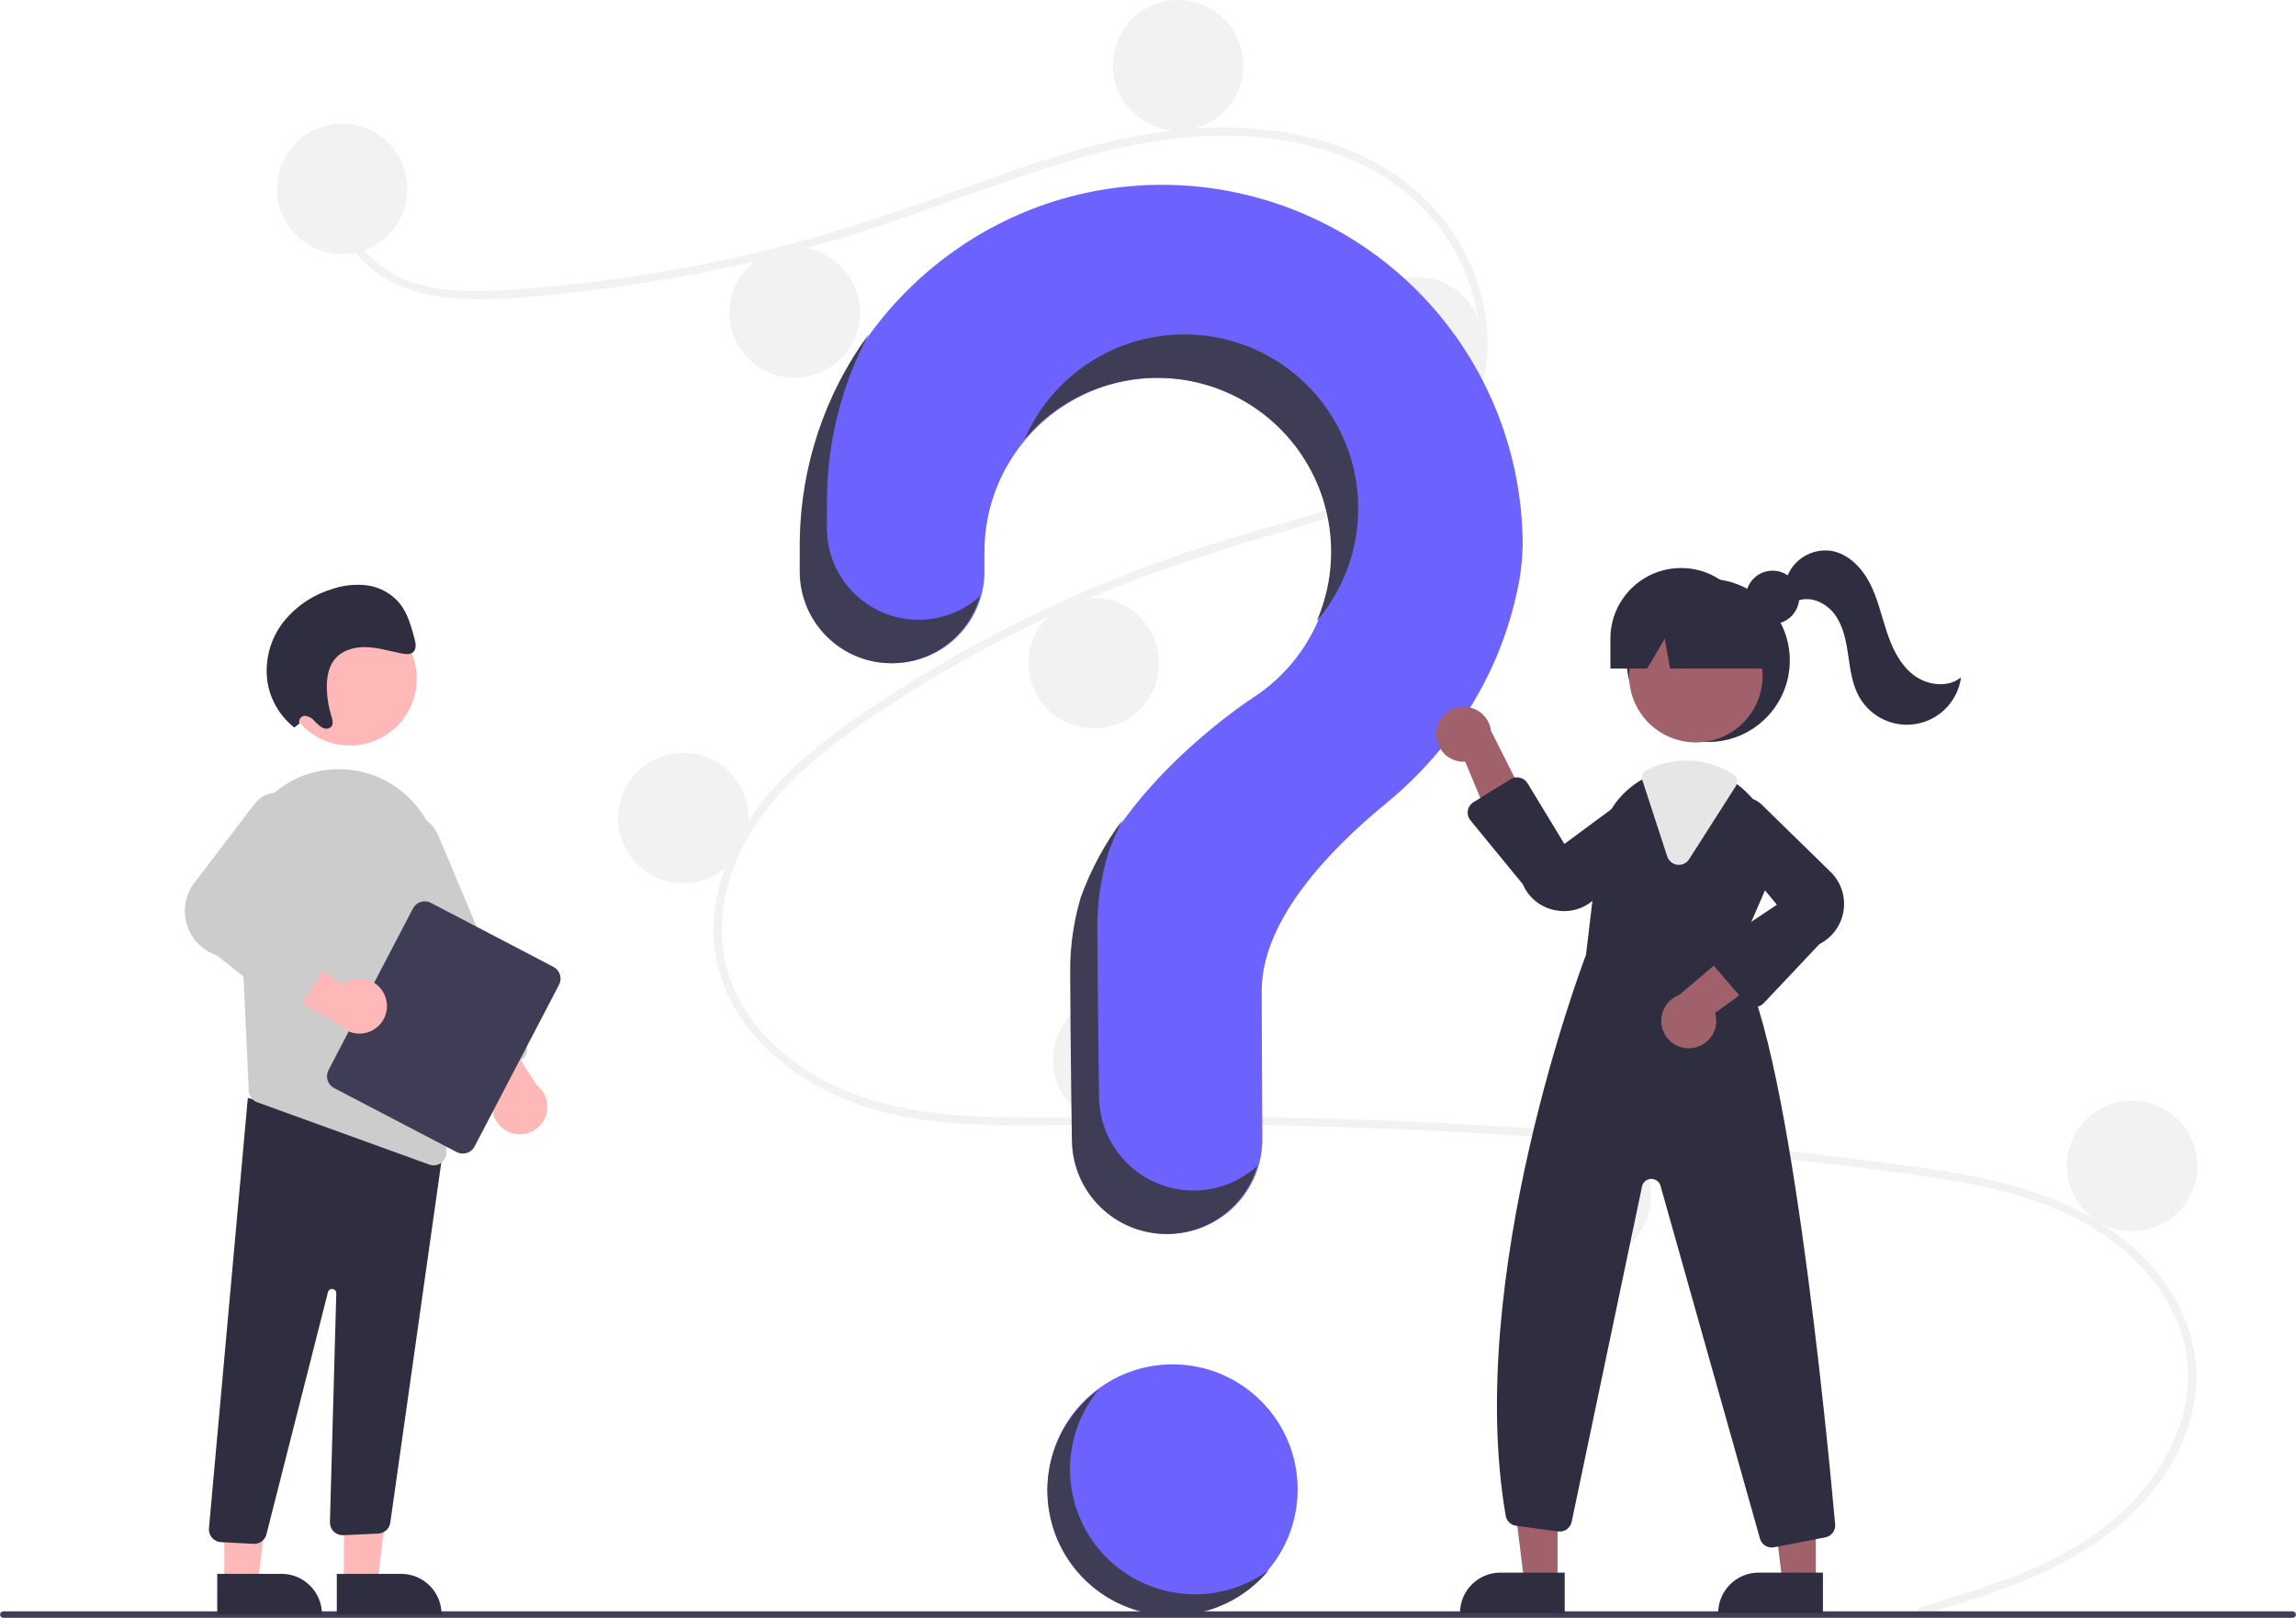
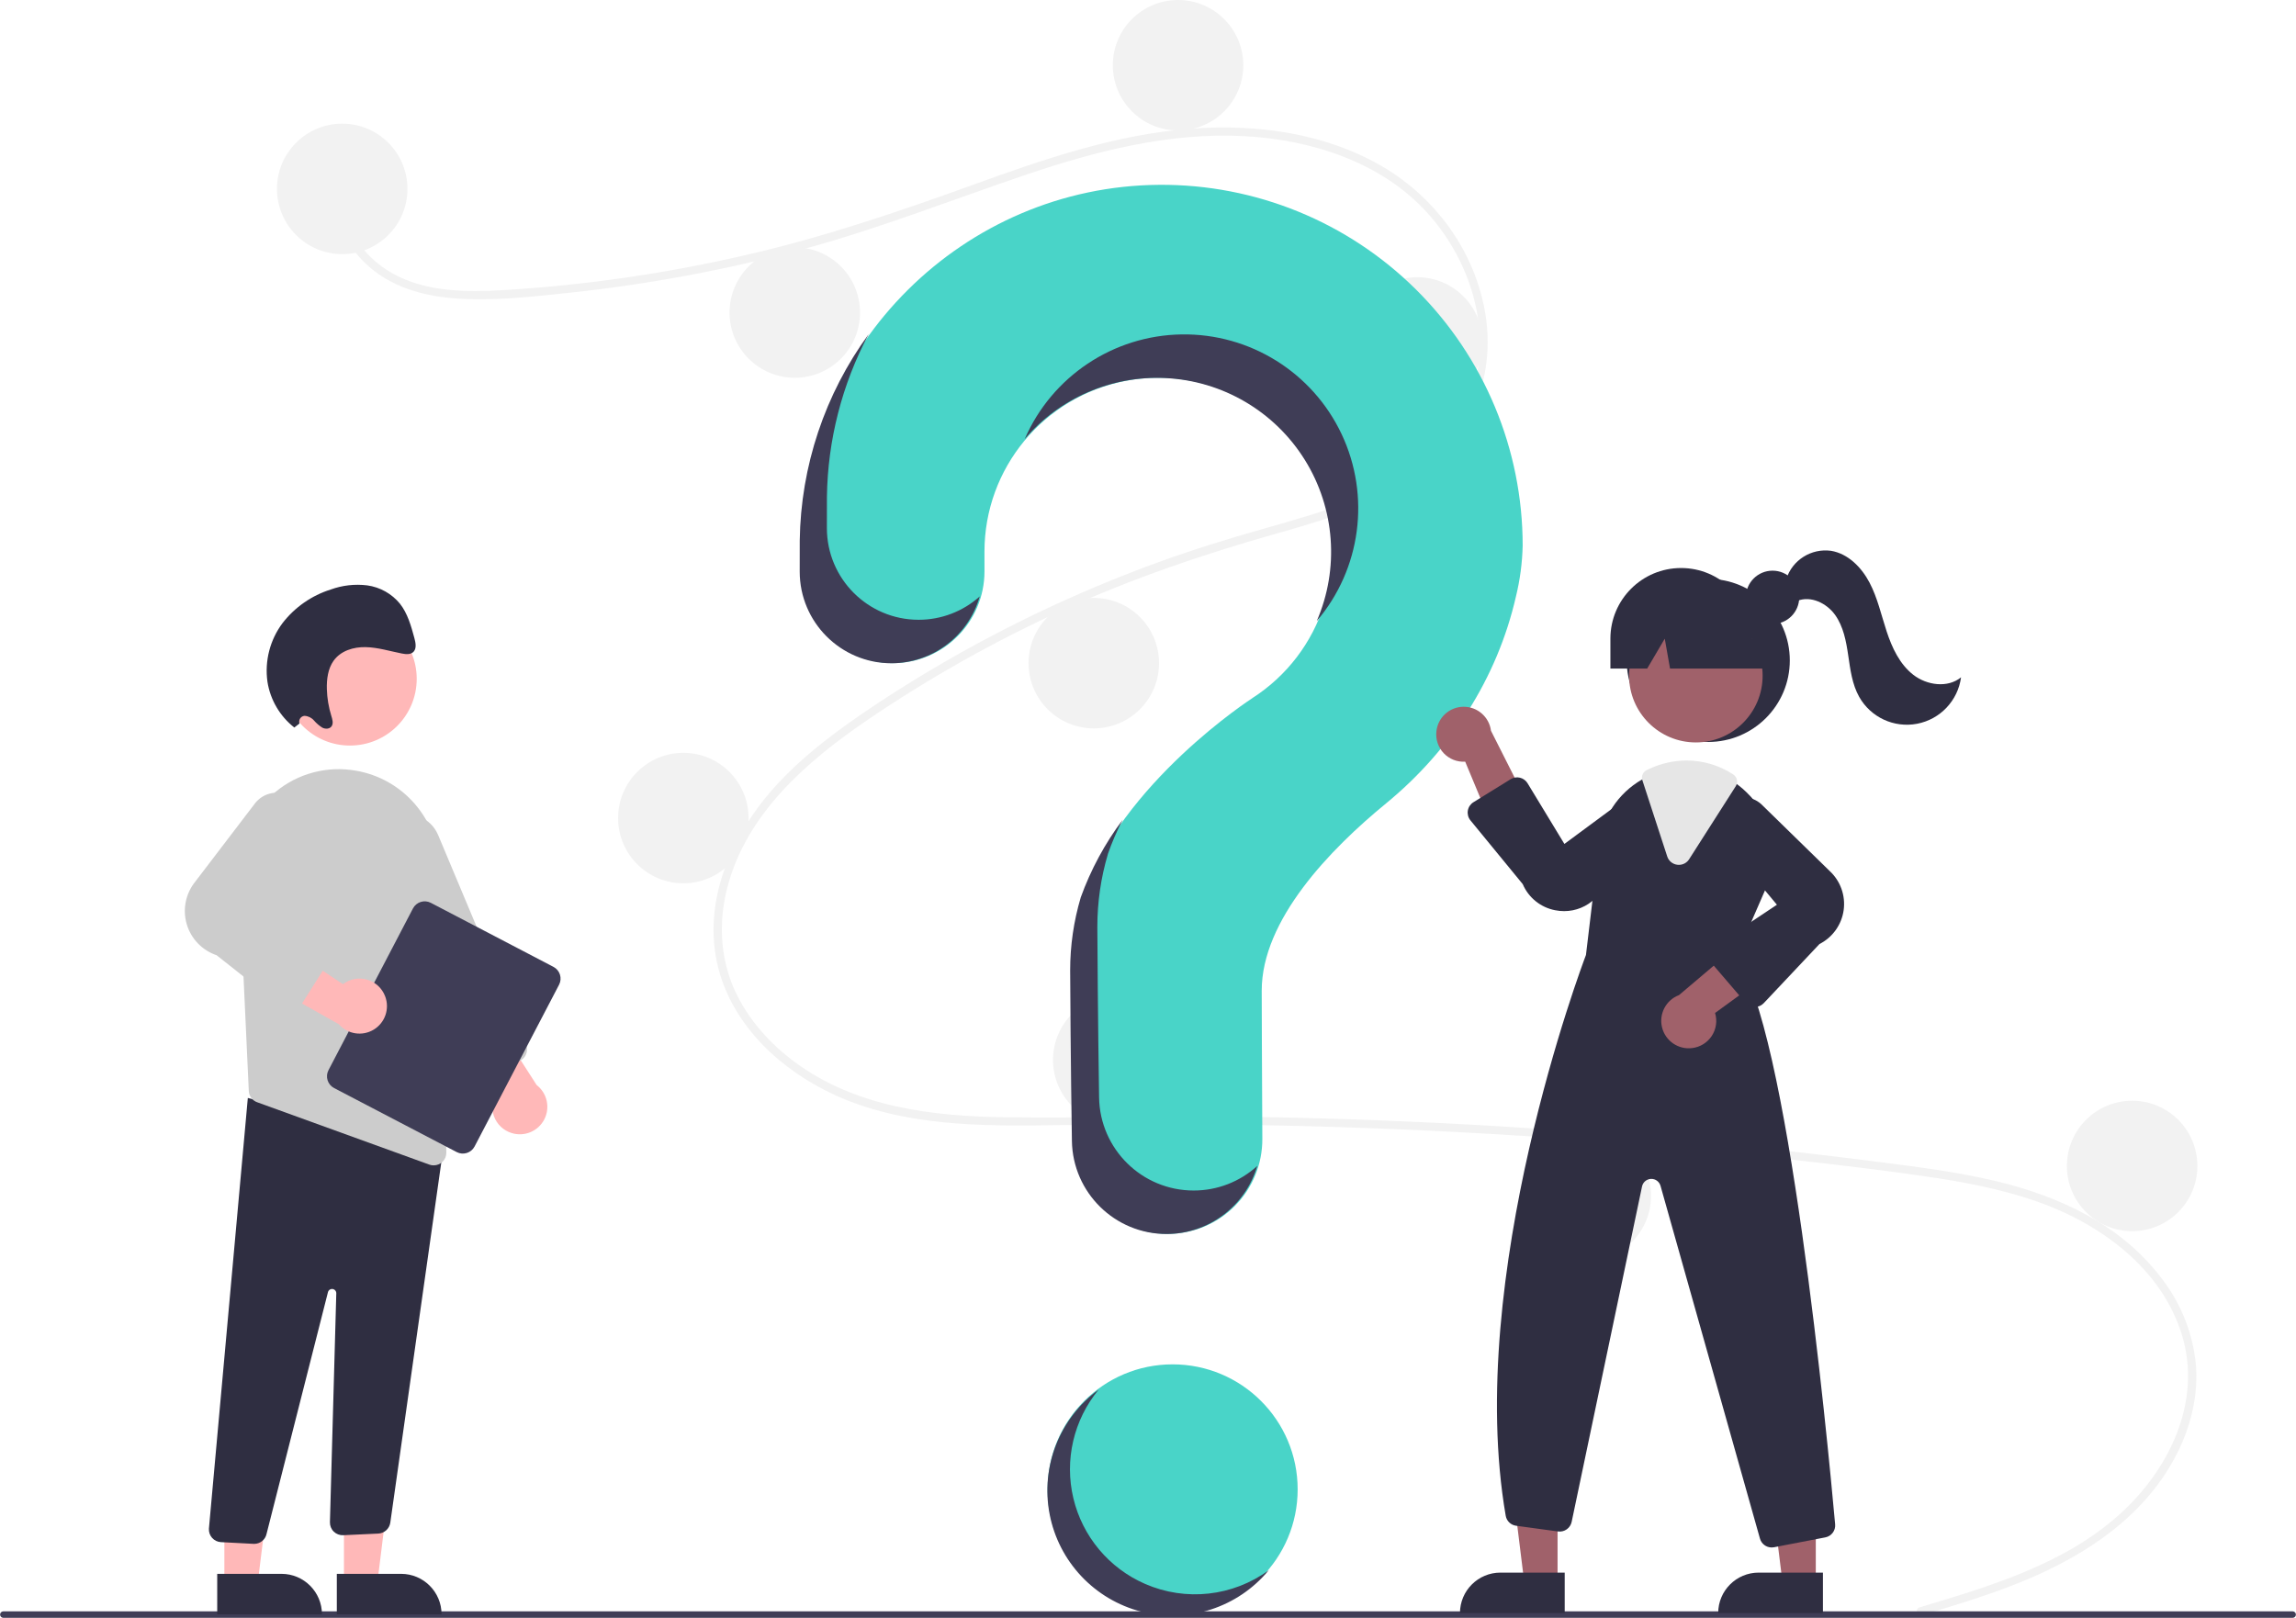
<svg xmlns="http://www.w3.org/2000/svg" data-name="Layer 1" width="844.675" height="595.262" viewBox="0 0 844.675 595.262">
-   <circle cx="431.393" cy="548" r="46" fill="#6c63ff" />
+   <circle cx="431.393" cy="548" r="46" fill="#49d4c8" />
  <path d="M883.862,743.785c25.735-7.729,53.094-15.788,73.503-34.161,18.238-16.418,30.55-41.489,22.995-66.112-7.54-24.572-30.124-40.956-53.442-49.105-13.225-4.622-27.061-7.186-40.891-9.2-15.035-2.19-30.136-3.984-45.23-5.71q-91.677-10.486-184.044-12.811c-30.385-.765-60.764-.747-91.152-.306-27.139.394-55.722.384-80.899-11.151-19.578-8.97-37.348-25.289-42.803-46.734-6.297-24.755,5.318-49.964,21.98-67.892,8.783-9.45,19.047-17.404,29.636-24.717,11.487-7.934,23.375-15.306,35.521-22.188a494.634,494.634,0,0,1,74.767-34.468c12.746-4.634,25.68-8.633,38.728-12.321,11.017-3.115,22.068-6.234,32.716-10.477,20.583-8.204,40.161-22.1,45.395-44.881,4.96-21.591-3.403-45.031-18.065-61.071-16.963-18.557-42.539-26.692-67.06-28.008-27.528-1.478-54.422,5.412-80.297,14.156-27.597,9.326-54.599,20.049-82.778,27.603a556.958,556.958,0,0,1-85.196,15.837c-14.082,1.5-28.59,3.193-42.756,2.045-11.872-.962-23.684-4.454-32.434-12.88-7.503-7.225-11.972-17.154-10.435-27.632.279-1.903,3.17-1.094,2.893.798-1.87,12.755,6.8,24.509,17.484,30.529,12.348,6.958,27.374,6.968,41.122,6.172a537.825,537.825,0,0,0,88.515-12.796c28.593-6.531,56.164-15.866,83.704-25.839,26.156-9.472,52.897-18.716,80.84-20.767,24.246-1.78,49.752,1.752,70.874,14.423,18.564,11.136,32.215,29.707,36.565,51.018,4.25,20.825-1.636,41.785-17.4,56.317-16.321,15.046-38.701,21.479-59.557,27.404-26.452,7.514-52.337,16.298-77.392,27.703a485.824,485.824,0,0,0-72.8,40.928c-22.246,15.202-44.201,34.331-51.237,61.451-3.277,12.633-2.672,26.032,2.812,37.965,4.876,10.61,12.907,19.535,22.262,26.419,22.321,16.424,50.453,19.797,77.414,20.132,30.281.377,60.564-.645,90.855-.148q92.599,1.52,184.819,11.273,23.108,2.446,46.158,5.407c13.822,1.776,27.69,3.541,41.278,6.695,24.162,5.608,47.674,16.392,62.692,36.878a61.319,61.319,0,0,1,11.947,30.446c1.051,11.524-1.77,23.069-6.98,33.321-11.532,22.69-33.134,37.123-56.073,46.605-12.287,5.079-25.032,8.926-37.752,12.746-1.853.557-2.645-2.338-.798-2.893Z" transform="translate(-177.6623 -152.3692)" fill="#f2f2f2" />
  <circle cx="125.893" cy="69.5" r="24" fill="#f2f2f2" />
  <circle cx="292.393" cy="115" r="24" fill="#f2f2f2" />
  <circle cx="433.393" cy="24" r="24" fill="#f2f2f2" />
  <circle cx="521.393" cy="126" r="24" fill="#f2f2f2" />
  <circle cx="402.393" cy="244" r="24" fill="#f2f2f2" />
  <circle cx="251.393" cy="301" r="24" fill="#f2f2f2" />
  <circle cx="411.393" cy="390" r="24" fill="#f2f2f2" />
  <circle cx="583.393" cy="440" r="24" fill="#f2f2f2" />
  <circle cx="784.393" cy="429" r="24" fill="#f2f2f2" />
-   <path d="M604.128,220.373c-71.892.508-130.756,58.93-131.777,130.816-.009.664-.014,5.33-.013,11.434a33.748,33.748,0,0,0,33.744,33.746h0a33.769,33.769,0,0,0,33.761-33.798c-.003-4.152-.006-7.026-.006-7.202a64,64,0,1,1,98.52,53.879l.012.014s-48.028,30.92-62.671,73.335l.012.003a94.004,94.004,0,0,0-3.874,26.768c0,3.725.219,36.321.643,62.778a34.786,34.786,0,0,0,34.79,34.222h0a34.796,34.796,0,0,0,34.794-35.011c-.147-24.229-.227-52.442-.227-54.489,0-26.045,25.125-51.995,45.764-68.917,23.766-19.487,40.868-46.043,47.737-75.999a86.762,86.762,0,0,0,2.499-18.834A132.75,132.75,0,0,0,604.128,220.373Z" transform="translate(-177.6623 -152.3692)" fill="#6c63ff" />
+   <path d="M604.128,220.373c-71.892.508-130.756,58.93-131.777,130.816-.009.664-.014,5.33-.013,11.434a33.748,33.748,0,0,0,33.744,33.746h0a33.769,33.769,0,0,0,33.761-33.798c-.003-4.152-.006-7.026-.006-7.202a64,64,0,1,1,98.52,53.879l.012.014s-48.028,30.92-62.671,73.335l.012.003a94.004,94.004,0,0,0-3.874,26.768c0,3.725.219,36.321.643,62.778a34.786,34.786,0,0,0,34.79,34.222h0a34.796,34.796,0,0,0,34.794-35.011c-.147-24.229-.227-52.442-.227-54.489,0-26.045,25.125-51.995,45.764-68.917,23.766-19.487,40.868-46.043,47.737-75.999a86.762,86.762,0,0,0,2.499-18.834A132.75,132.75,0,0,0,604.128,220.373Z" transform="translate(-177.6623 -152.3692)" fill="#49d4c8" />
  <path d="M1021.147,747.631H178.853a1.191,1.191,0,0,1,0-2.381h842.294a1.191,1.191,0,0,1,0,2.381Z" transform="translate(-177.6623 -152.3692)" fill="#3f3d56" />
  <circle cx="628.449" cy="242.996" r="30" fill="#2f2e41" />
  <polygon points="573.012 582.129 560.753 582.129 554.92 534.841 573.015 534.841 573.012 582.129" fill="#a0616a" />
  <path d="M551.996,578.626h23.644a0,0,0,0,1,0,0v14.887a0,0,0,0,1,0,0H537.109a0,0,0,0,1,0,0v0A14.887,14.887,0,0,1,551.996,578.626Z" fill="#2f2e41" />
  <polygon points="668.012 582.129 655.753 582.129 649.92 534.841 668.015 534.841 668.012 582.129" fill="#a0616a" />
  <path d="M646.996,578.626h23.644a0,0,0,0,1,0,0v14.887a0,0,0,0,1,0,0H632.109a0,0,0,0,1,0,0v0A14.887,14.887,0,0,1,646.996,578.626Z" fill="#2f2e41" />
  <circle cx="623.89" cy="248.61" r="24.561" fill="#a0616a" />
  <path d="M816.191,504.775l10.99-25.25a31.383,31.383,0,0,0-6.95-35.6,31.873,31.873,0,0,0-3.07-2.67,30.935,30.935,0,0,0-18.99-6.57,32.179,32.179,0,0,0-13.4,2.98c-.36.16-.71.33-1.07.5-.69.33-1.37.69-2.03,1.06a31.678,31.678,0,0,0-15.7,23.88l-4.85,40.64c-1.22,3.19-44.74,118.39-29.52,206.34a4.467,4.467,0,0,0,3.82,3.67l15.43,2.1a4.497,4.497,0,0,0,5.01-3.53l25.89-123.41a3.503,3.503,0,0,1,6.8-.23l36.58,129.78a4.471,4.471,0,0,0,4.31,3.28,5.122,5.122,0,0,0,.87-.08l18.85-3.63a4.471,4.471,0,0,0,3.63-4.81C850.021,682.335,835.301,527.605,816.191,504.775Z" transform="translate(-177.6623 -152.3692)" fill="#2f2e41" />
  <path d="M706.102,421.419A10.056,10.056,0,0,0,716.696,432.623l13.729,32.992,10.385-15.394-14.629-28.97a10.11,10.11,0,0,0-20.079.169Z" transform="translate(-177.6623 -152.3692)" fill="#a0616a" />
  <path d="M800.19,537.996a10.056,10.056,0,0,0,8.427-12.913l28.885-21.038-17.39-6.512-24.764,20.977a10.11,10.11,0,0,0,4.842,19.487Z" transform="translate(-177.6623 -152.3692)" fill="#a0616a" />
  <path d="M753.102,487.61a17.057,17.057,0,0,1-3.298-.325,16.305,16.305,0,0,1-11.948-9.616l-19.234-23.453a4.501,4.501,0,0,1,1.111-6.681l13.684-8.471a4.5,4.5,0,0,1,6.215,1.49l13.556,22.334L779.15,443.702A9.721,9.721,0,0,1,790.46,459.264l-25.912,23.637A16.253,16.253,0,0,1,753.102,487.61Z" transform="translate(-177.6623 -152.3692)" fill="#2f2e41" />
  <path d="M823.252,522.883c-.035,0-.071,0-.106-.001a4.508,4.508,0,0,1-3.311-1.57l-12.166-14.193a4.5,4.5,0,0,1,.92-6.673l22.781-15.188-20.638-24.812a9.721,9.721,0,0,1,14.887-12.183l25.084,24.513a16.525,16.525,0,0,1-3.675,26.94l-20.501,21.754A4.507,4.507,0,0,1,823.252,522.883Z" transform="translate(-177.6623 -152.3692)" fill="#2f2e41" />
  <path d="M795.307,470.584a4.632,4.632,0,0,1-.584-.037,4.461,4.461,0,0,1-3.71-3.069l-9.142-28.029a3.083,3.083,0,0,1,1.594-3.725l.297-.14c.269-.128.535-.254.807-.375a32.574,32.574,0,0,1,13.603-3.023,31.327,31.327,0,0,1,17.161,5.157,3.13,3.13,0,0,1,.901,4.294L799.084,468.504A4.455,4.455,0,0,1,795.307,470.584Z" transform="translate(-177.6623 -152.3692)" fill="#e6e6e6" />
  <circle cx="652.101" cy="219.786" r="9.817" fill="#2f2e41" />
  <path d="M796.111,361.365h0a26,26,0,0,0-26,26v11h13.529l6.471-11,1.941,11h41.059l-11-11A26,26,0,0,0,796.111,361.365Z" transform="translate(-177.6623 -152.3692)" fill="#2f2e41" />
  <path d="M834.809,365.431a15.15,15.15,0,0,1,16.481-10.396c6.256,1.046,11.202,6.075,14.149,11.691s4.308,11.903,6.289,17.928,4.791,12.084,9.793,15.984,12.677,4.958,17.59.946a20.118,20.118,0,0,1-37.477,7.181c-2.592-4.612-3.261-10.017-4.03-15.251s-1.767-10.65-4.862-14.94-8.888-7.093-13.804-5.139Z" transform="translate(-177.6623 -152.3692)" fill="#2f2e41" />
  <path d="M515.609,380.408h0a33.748,33.748,0,0,1-33.744-33.746c-0-6.104.004-10.771.013-11.434a131.507,131.507,0,0,1,15.359-59.909,131.803,131.803,0,0,0-25.359,75.909c-.009.664-.014,5.33-.013,11.434a33.748,33.748,0,0,0,33.744,33.746h0A33.773,33.773,0,0,0,538.097,371.817,33.622,33.622,0,0,1,515.609,380.408Z" transform="translate(-177.6623 -152.3692)" fill="#3f3d56" />
  <path d="M606.415,291.478a64.004,64.004,0,0,1,55.659,89.413,63.997,63.997,0,1,0-107.426-66.985A63.871,63.871,0,0,1,606.415,291.478Z" transform="translate(-177.6623 -152.3692)" fill="#3f3d56" />
  <path d="M616.797,590.408h0a34.787,34.787,0,0,1-34.79-34.222c-.423-26.456-.643-59.052-.643-62.778a94.004,94.004,0,0,1,3.874-26.768l-.012-.003a95.069,95.069,0,0,1,5.494-12.701,110.047,110.047,0,0,0-15.494,28.701l.012.003a94.004,94.004,0,0,0-3.874,26.768c0,3.725.219,36.321.643,62.778a34.787,34.787,0,0,0,34.79,34.222h0a34.803,34.803,0,0,0,33.402-25.048A34.66,34.66,0,0,1,616.797,590.408Z" transform="translate(-177.6623 -152.3692)" fill="#3f3d56" />
  <polygon points="126.541 582.585 138.8 582.584 144.633 535.296 126.538 535.297 126.541 582.585" fill="#ffb8b8" />
  <path d="M301.576,731.451H340.107a0,0,0,0,1,0,0v14.887a0,0,0,0,1,0,0H316.463A14.887,14.887,0,0,1,301.576,731.451v0A0,0,0,0,1,301.576,731.451Z" transform="translate(464.0541 1325.404) rotate(179.9974)" fill="#2f2e41" />
  <polygon points="82.541 582.585 94.8 582.584 100.633 535.296 82.538 535.297 82.541 582.585" fill="#ffb8b8" />
  <path d="M257.576,731.451H296.107a0,0,0,0,1,0,0v14.887a0,0,0,0,1,0,0H272.463A14.887,14.887,0,0,1,257.576,731.451v0A0,0,0,0,1,257.576,731.451Z" transform="translate(376.0541 1325.406) rotate(179.9974)" fill="#2f2e41" />
  <path d="M270.917,720.411l-11.975-.63a4.673,4.673,0,0,1-4.419-4.967l14.313-158.466,65.911,17.786,6.35-1.732L321.239,712.686a4.696,4.696,0,0,1-4.358,3.945l-12.909.601a4.674,4.674,0,0,1-4.931-4.796l2.339-84.196a1.558,1.558,0,0,0-3.083-.36L275.739,716.692a4.646,4.646,0,0,1-4.569,3.725C271.086,720.418,271.002,720.416,270.917,720.411Z" transform="translate(-177.6623 -152.3692)" fill="#2f2e41" />
  <circle cx="128.742" cy="249.759" r="24.561" fill="#ffb8b8" />
  <path d="M265.512,474.287l2.701,58.267.976,21.199a4.642,4.642,0,0,0,3.074,4.175l63.336,22.943a4.477,4.477,0,0,0,1.6.28,4.644,4.644,0,0,0,4.664-4.788L339.266,471.597A36.93,36.93,0,0,0,308.522,435.92c-.613-.093-1.236-.187-1.859-.27a36.249,36.249,0,0,0-29.165,9.441,37.236,37.236,0,0,0-11.986,29.196Z" transform="translate(-177.6623 -152.3692)" fill="#ccc" />
  <path d="M365.855,569.245a10.064,10.064,0,0,1-5.369-15.227l-21.478-28.56,18.534-1.147,17.554,27.297a10.111,10.111,0,0,1-9.242,17.637Z" transform="translate(-177.6623 -152.3692)" fill="#ffb8b8" />
  <path d="M350.753,548.85a4.644,4.644,0,0,1-2.541-2.518L315.854,469.237a12.463,12.463,0,1,1,22.984-9.647l32.358,77.095a4.679,4.679,0,0,1-2.5,6.118l-14.365,6.029a4.642,4.642,0,0,1-3.577.017Z" transform="translate(-177.6623 -152.3692)" fill="#ccc" />
  <path d="M298.508,546.131,329.587,486.622a4.878,4.878,0,0,1,6.575-2.063l45.112,23.56a4.878,4.878,0,0,1,2.063,6.575l-31.079,59.509a4.878,4.878,0,0,1-6.575,2.063L300.571,552.706A4.878,4.878,0,0,1,298.508,546.131Z" transform="translate(-177.6623 -152.3692)" fill="#3f3d56" />
  <path d="M319.351,518.943a10.064,10.064,0,0,0-15.517-4.46l-29.778-19.754-.051,18.57L302.29,529.21a10.111,10.111,0,0,0,17.06-10.267Z" transform="translate(-177.6623 -152.3692)" fill="#ffb8b8" />
  <path d="M281.701,523.119l-24.337-19.278a17.163,17.163,0,0,1-7.823-27.135l22.097-28.96a10.096,10.096,0,0,1,17.13,10.284l-17.484,28.6,25.694,12.187a4.674,4.674,0,0,1,1.948,6.72l-10.372,16.414a4.682,4.682,0,0,1-3.167,2.111c-.026.004-.051.008-.077.012A4.696,4.696,0,0,1,281.701,523.119Z" transform="translate(-177.6623 -152.3692)" fill="#ccc" />
  <path d="M287.845,418.574a2.135,2.135,0,0,1,1.856-2.819,4.93,4.93,0,0,1,3.476,1.715,13.833,13.833,0,0,0,3.071,2.637c1.188.599,2.8.514,3.477-.628.636-1.072.2-2.508-.185-3.753a36.907,36.907,0,0,1-1.63-9.77c-.111-3.7.411-7.562,2.46-10.448,2.644-3.725,7.371-5.139,11.845-5.036s8.875,1.484,13.307,2.357c1.53.301,3.328.456,4.352-.73,1.088-1.261.688-3.301.226-5.004-1.201-4.417-2.475-8.985-5.265-12.552a18.898,18.898,0,0,0-12.061-6.79,28.938,28.938,0,0,0-13.462,1.528,36.096,36.096,0,0,0-17.683,12.319,29.236,29.236,0,0,0-5.578,21.6,26.667,26.667,0,0,0,9.886,16.855Z" transform="translate(-177.6623 -152.3692)" fill="#2f2e41" />
  <path d="M598.92,735.149a45.994,45.994,0,0,1-17.07-71.489,45.997,45.997,0,1,0,62.569,66.464A45.969,45.969,0,0,1,598.92,735.149Z" transform="translate(-177.6623 -152.3692)" fill="#3f3d56" />
</svg>
